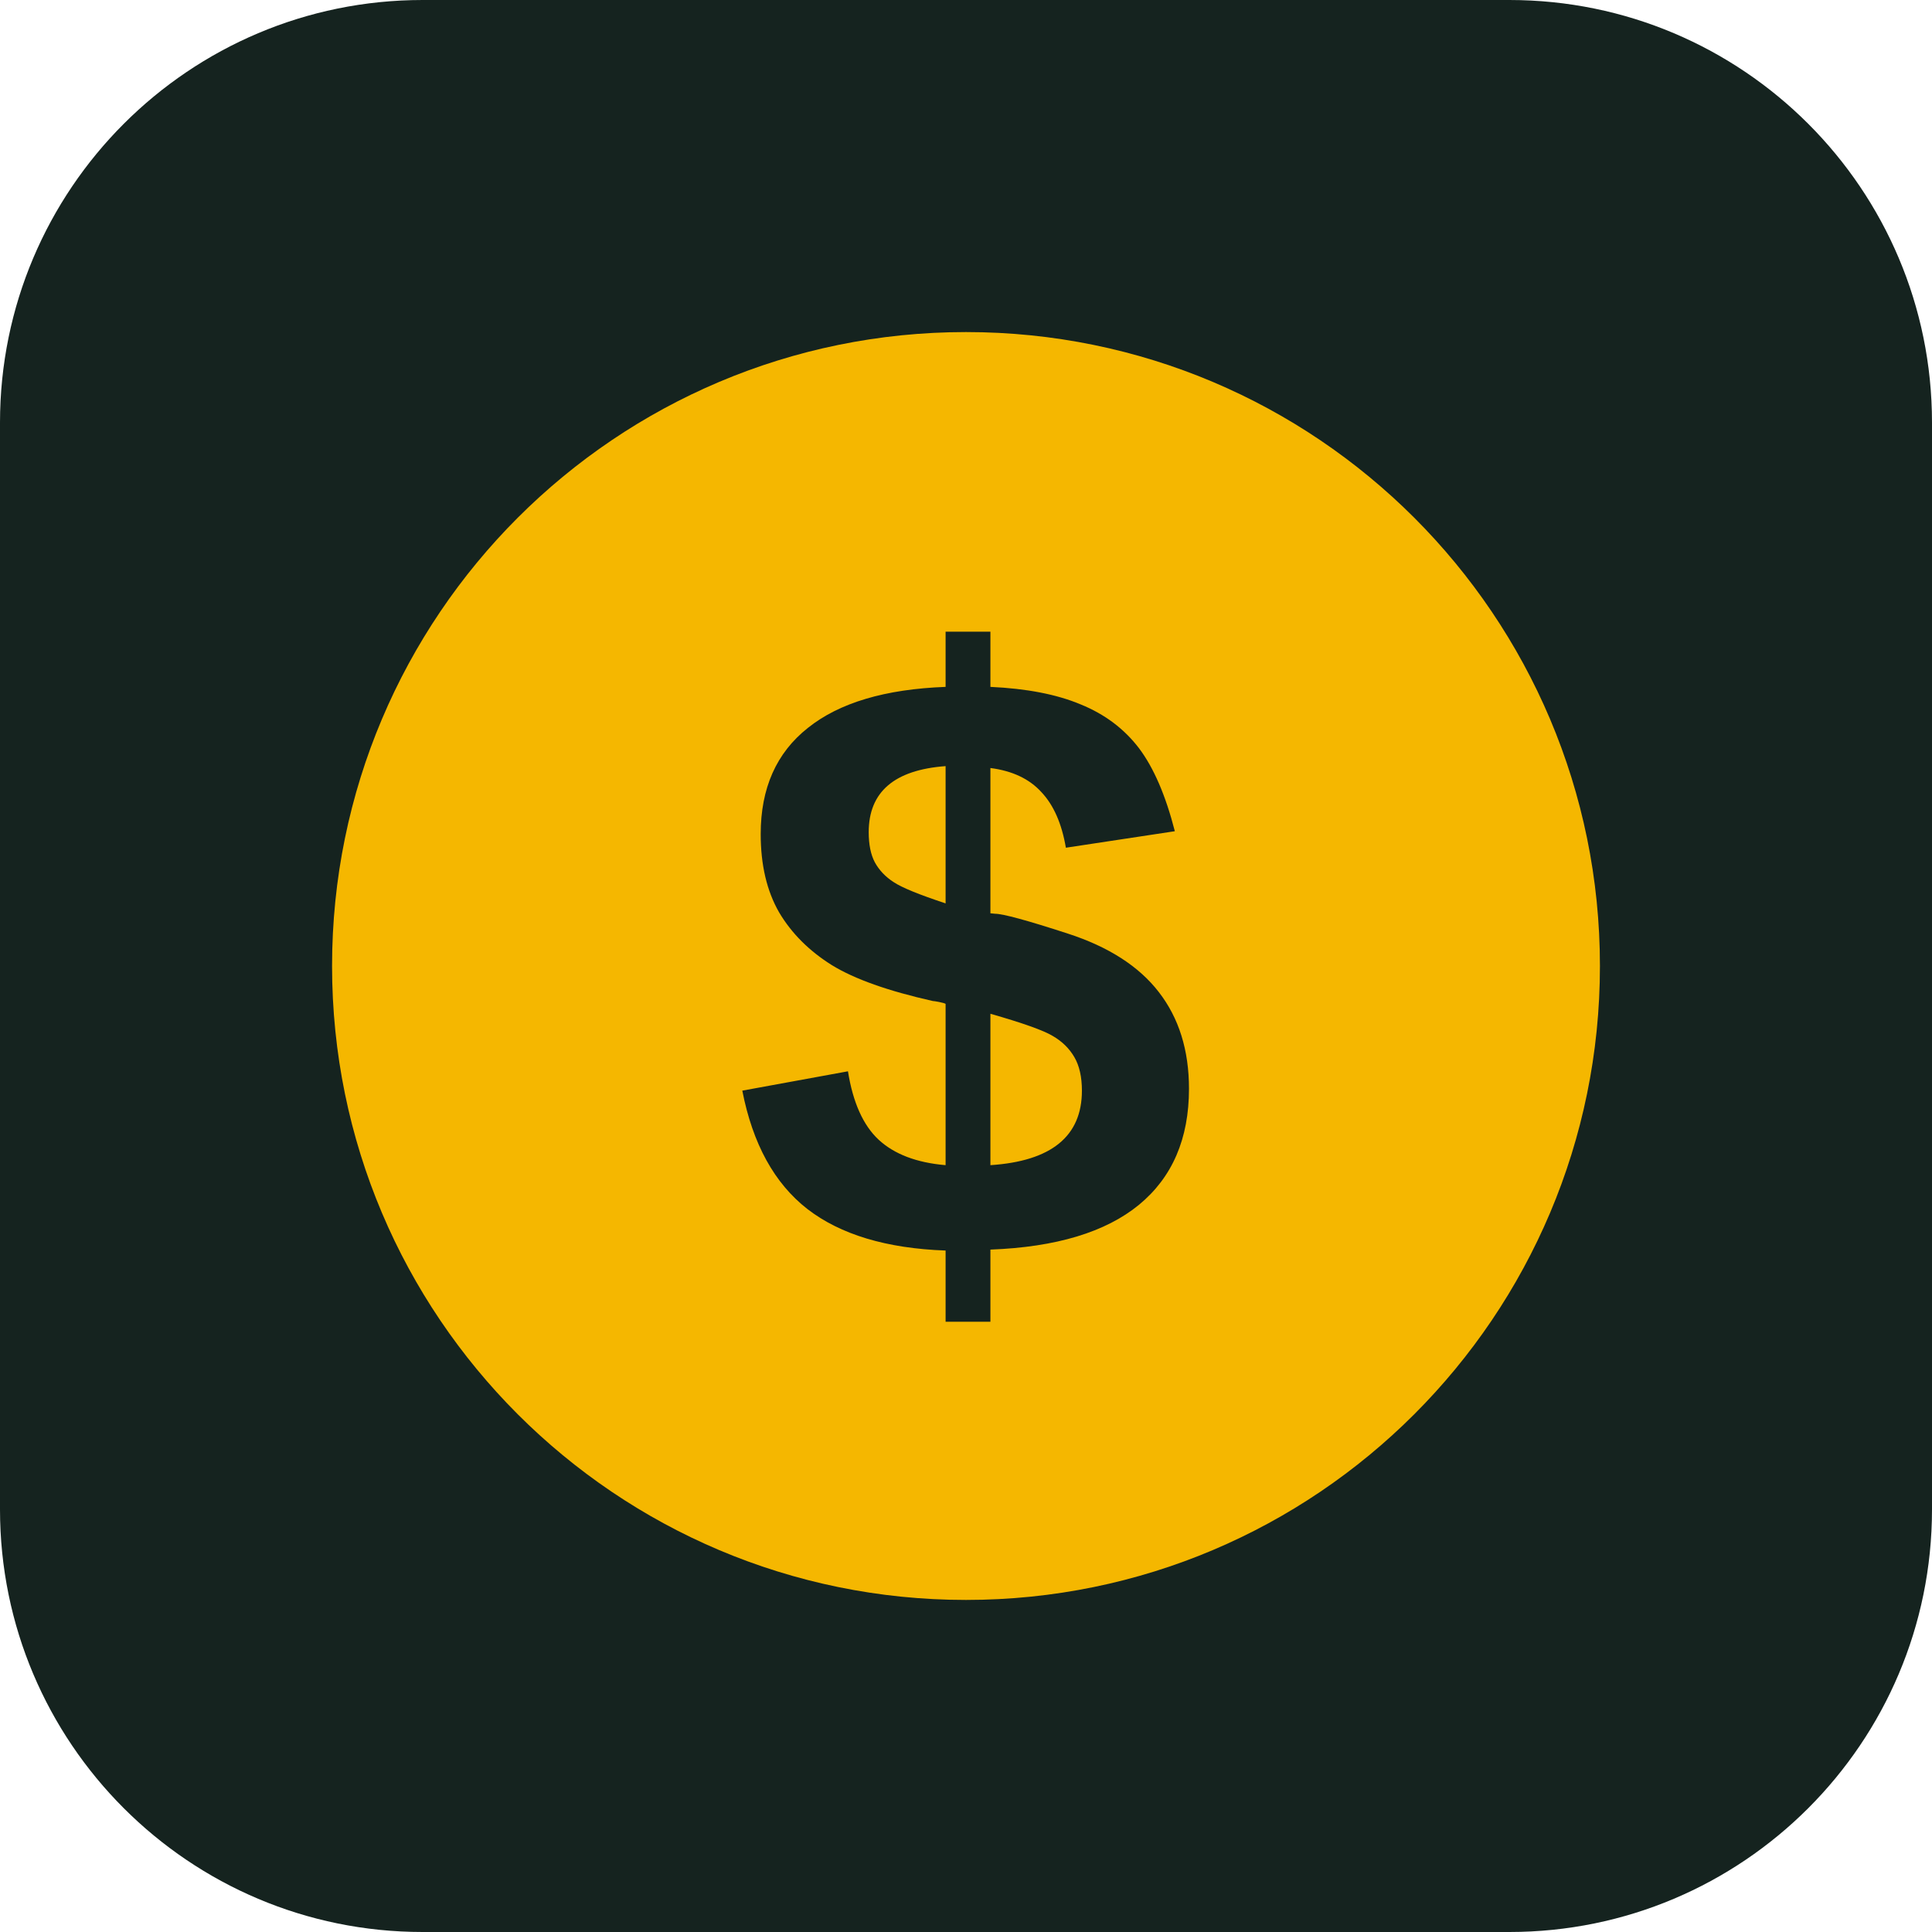
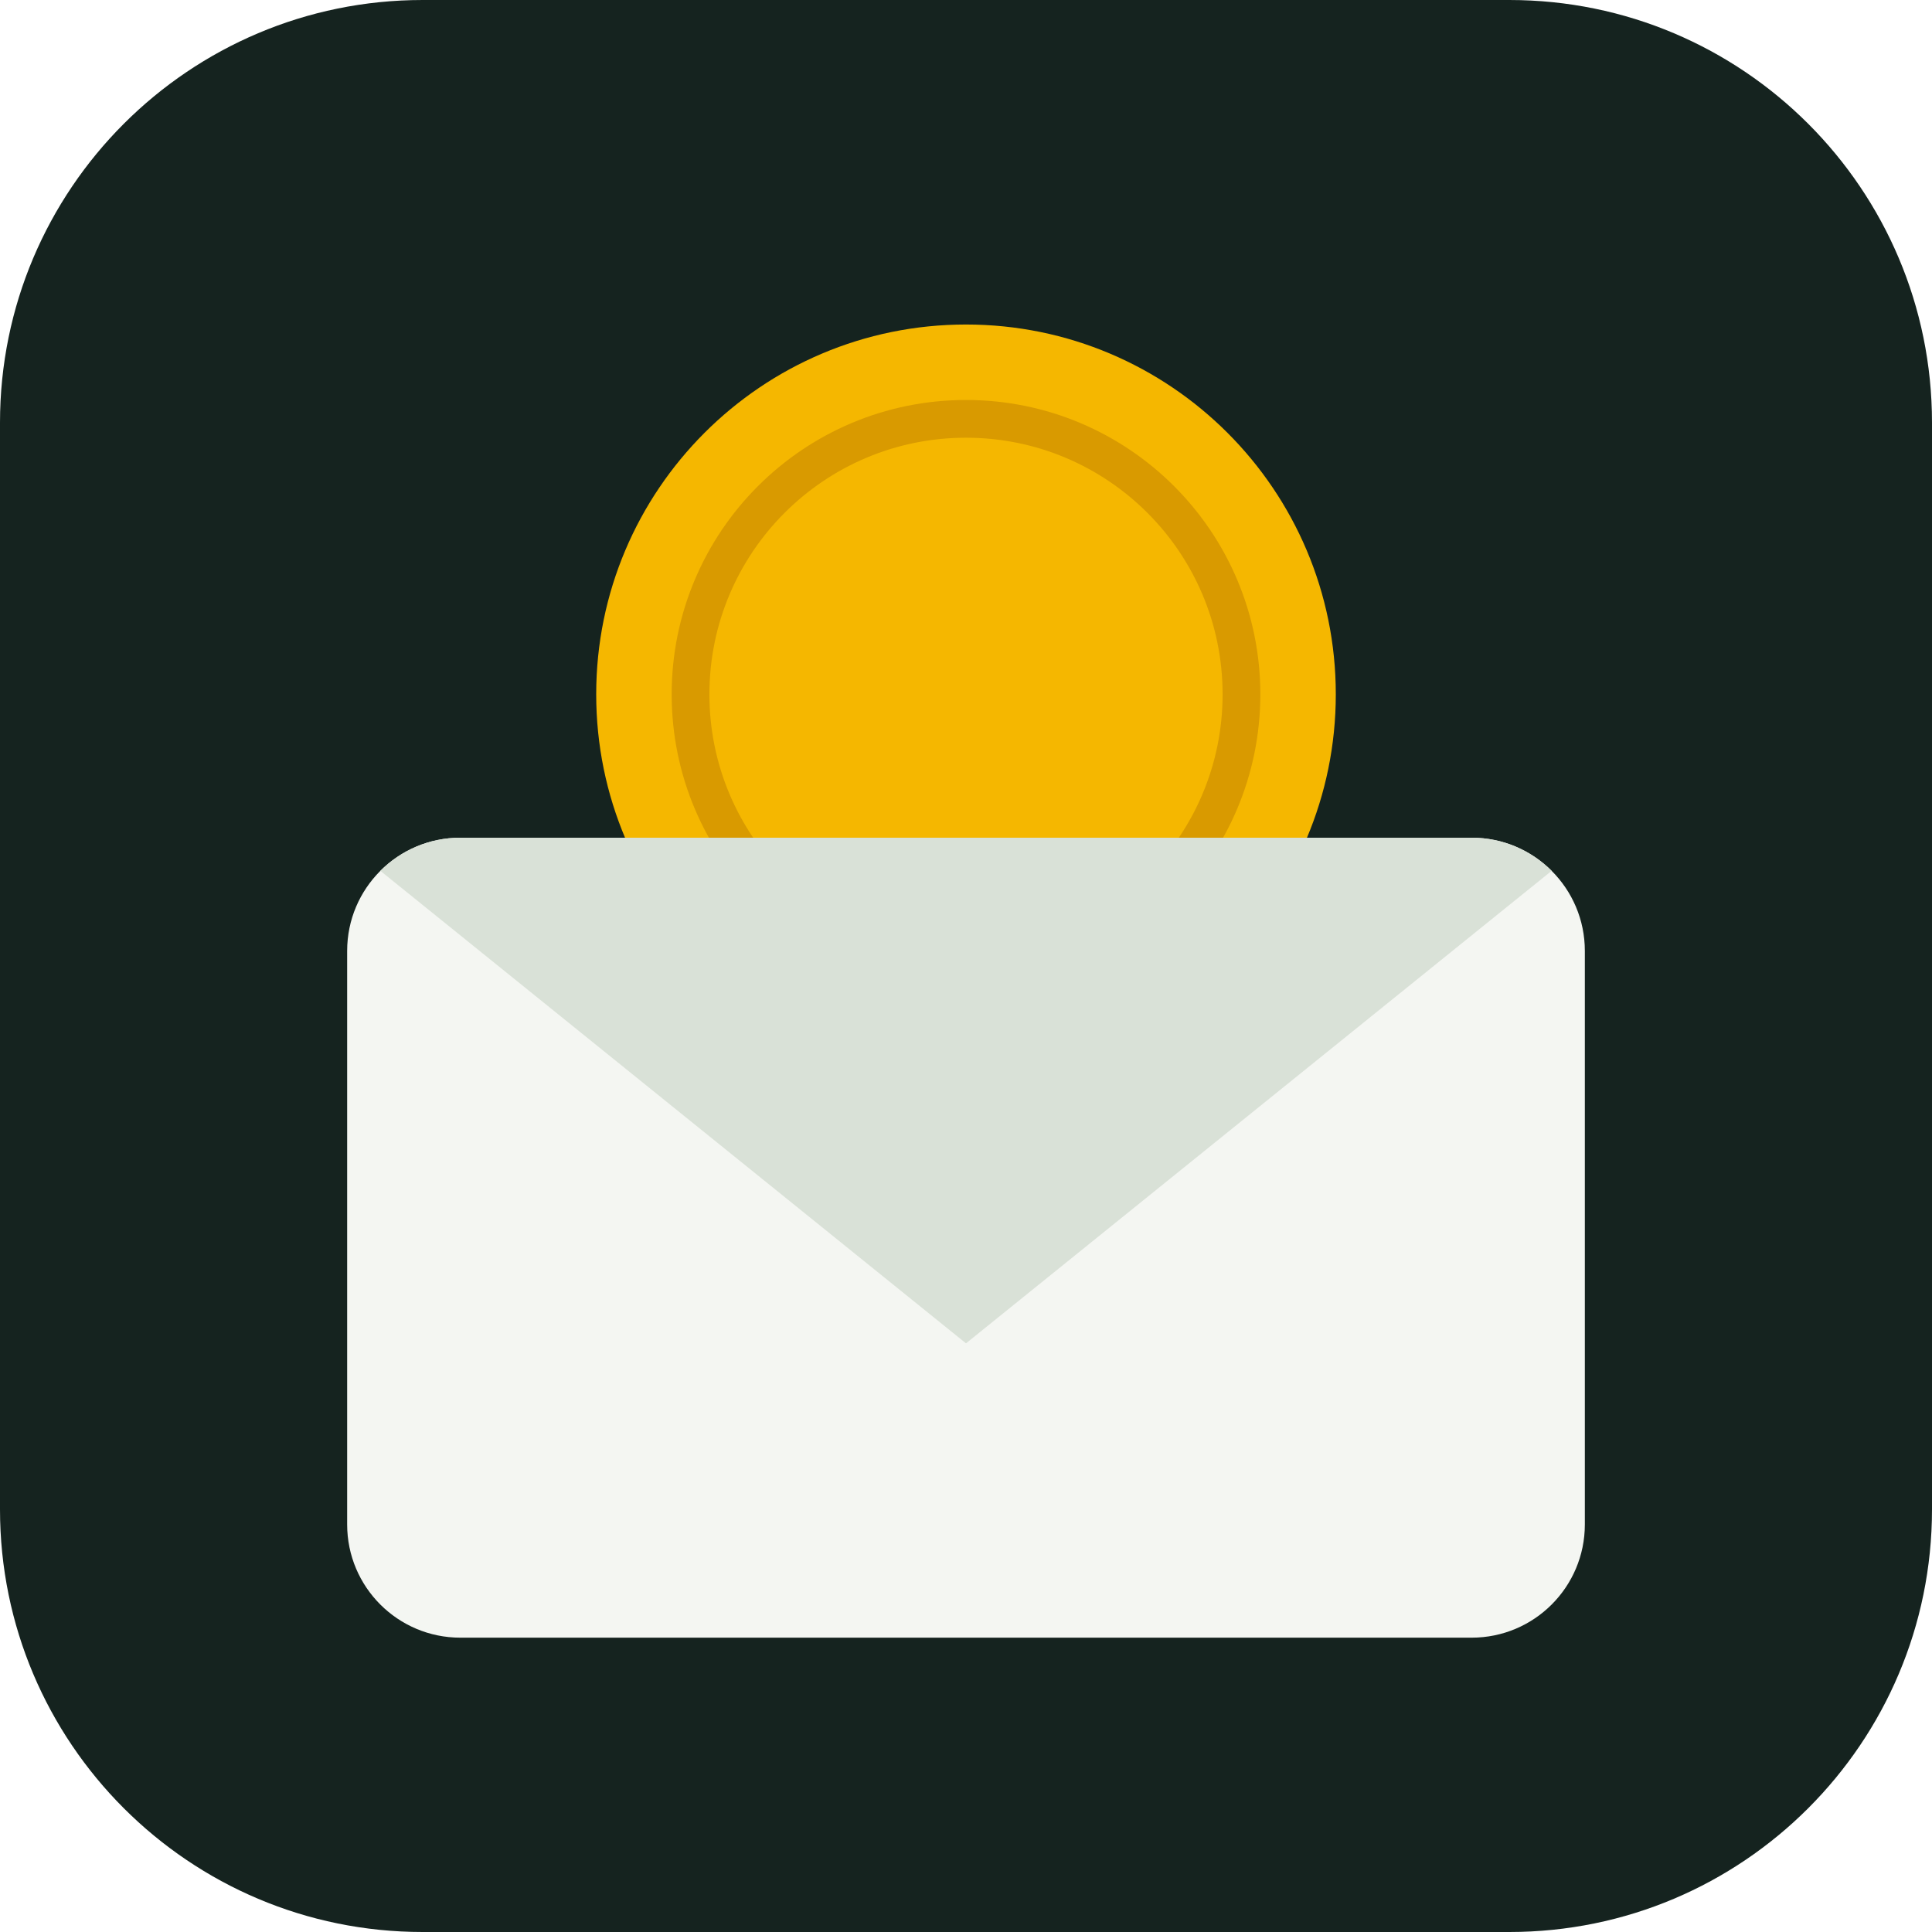
- <svg xmlns="http://www.w3.org/2000/svg" viewBox="0 0 64 64">
-   <rect width="64" height="64" rx="14" fill="#15231F" />
-   <circle cx="32" cy="32" r="21" fill="#F5B700" />
-   <text x="32" y="32" text-anchor="middle" dominant-baseline="central" font-family="Arial, sans-serif" font-weight="700" font-size="28" fill="#15231F">$</text>
+ <svg xmlns="http://www.w3.org/2000/svg" viewBox="0 0 512 512">
+   <rect width="512" height="512" rx="112" fill="#15231F" />
+   <g transform="translate(256 262) scale(1.0) translate(-256 -262)">
+     <defs>
+       <clipPath id="b">
+         <rect x="92" y="222" width="328" height="212" rx="30" />
+       </clipPath>
+     </defs>
+     <circle cx="256" cy="184" r="98" fill="#F5B700" />
+     <circle cx="256" cy="184" r="73" fill="none" stroke="#D99A00" stroke-width="10" />
+     <path d="M256 140 V228" stroke="#D99A00" stroke-width="10" stroke-linecap="round" opacity="0" />
+     <rect x="92" y="222" width="328" height="212" rx="30" fill="#F4F6F2" />
+     <g clip-path="url(#b)">
+       <path d="M80 214 L432 214 L256 356 Z" fill="#D9E1D7" />
+     </g>
+     <path d="M118 240 L256 350 L394 240" fill="none" stroke="#15231F" stroke-width="14" stroke-linecap="round" stroke-linejoin="round" opacity=".0" />
+   </g>
</svg>
